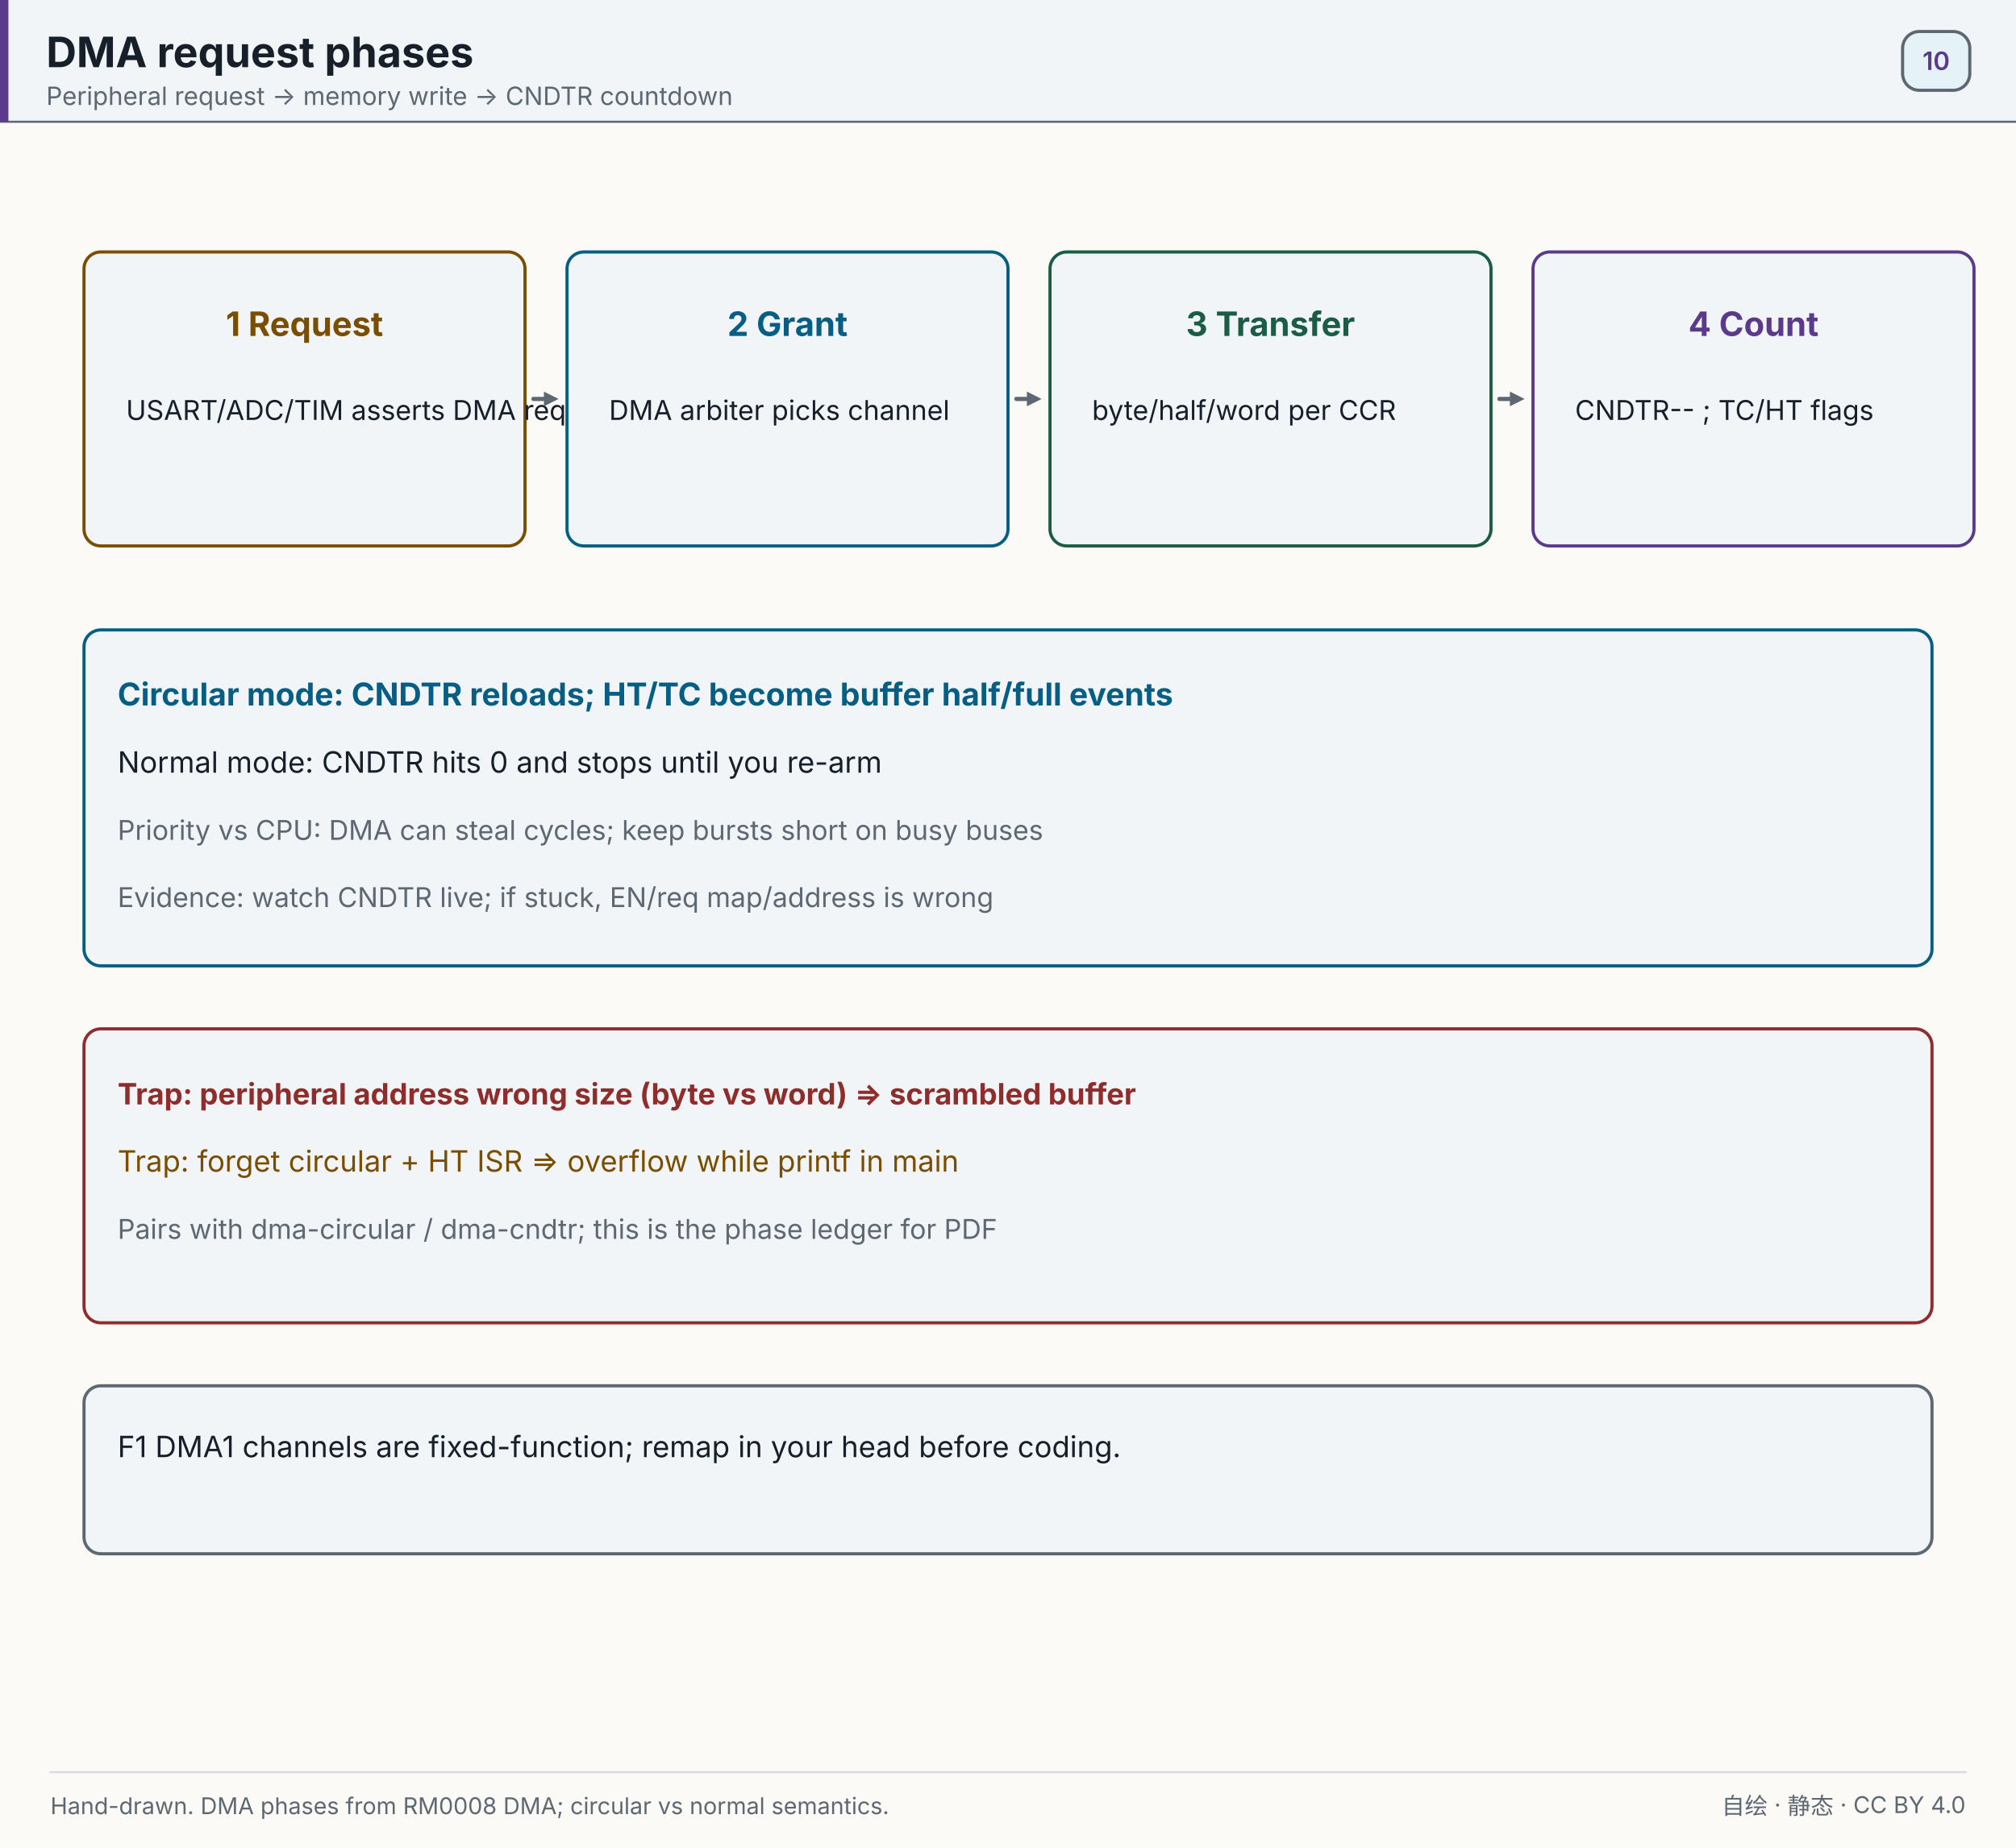
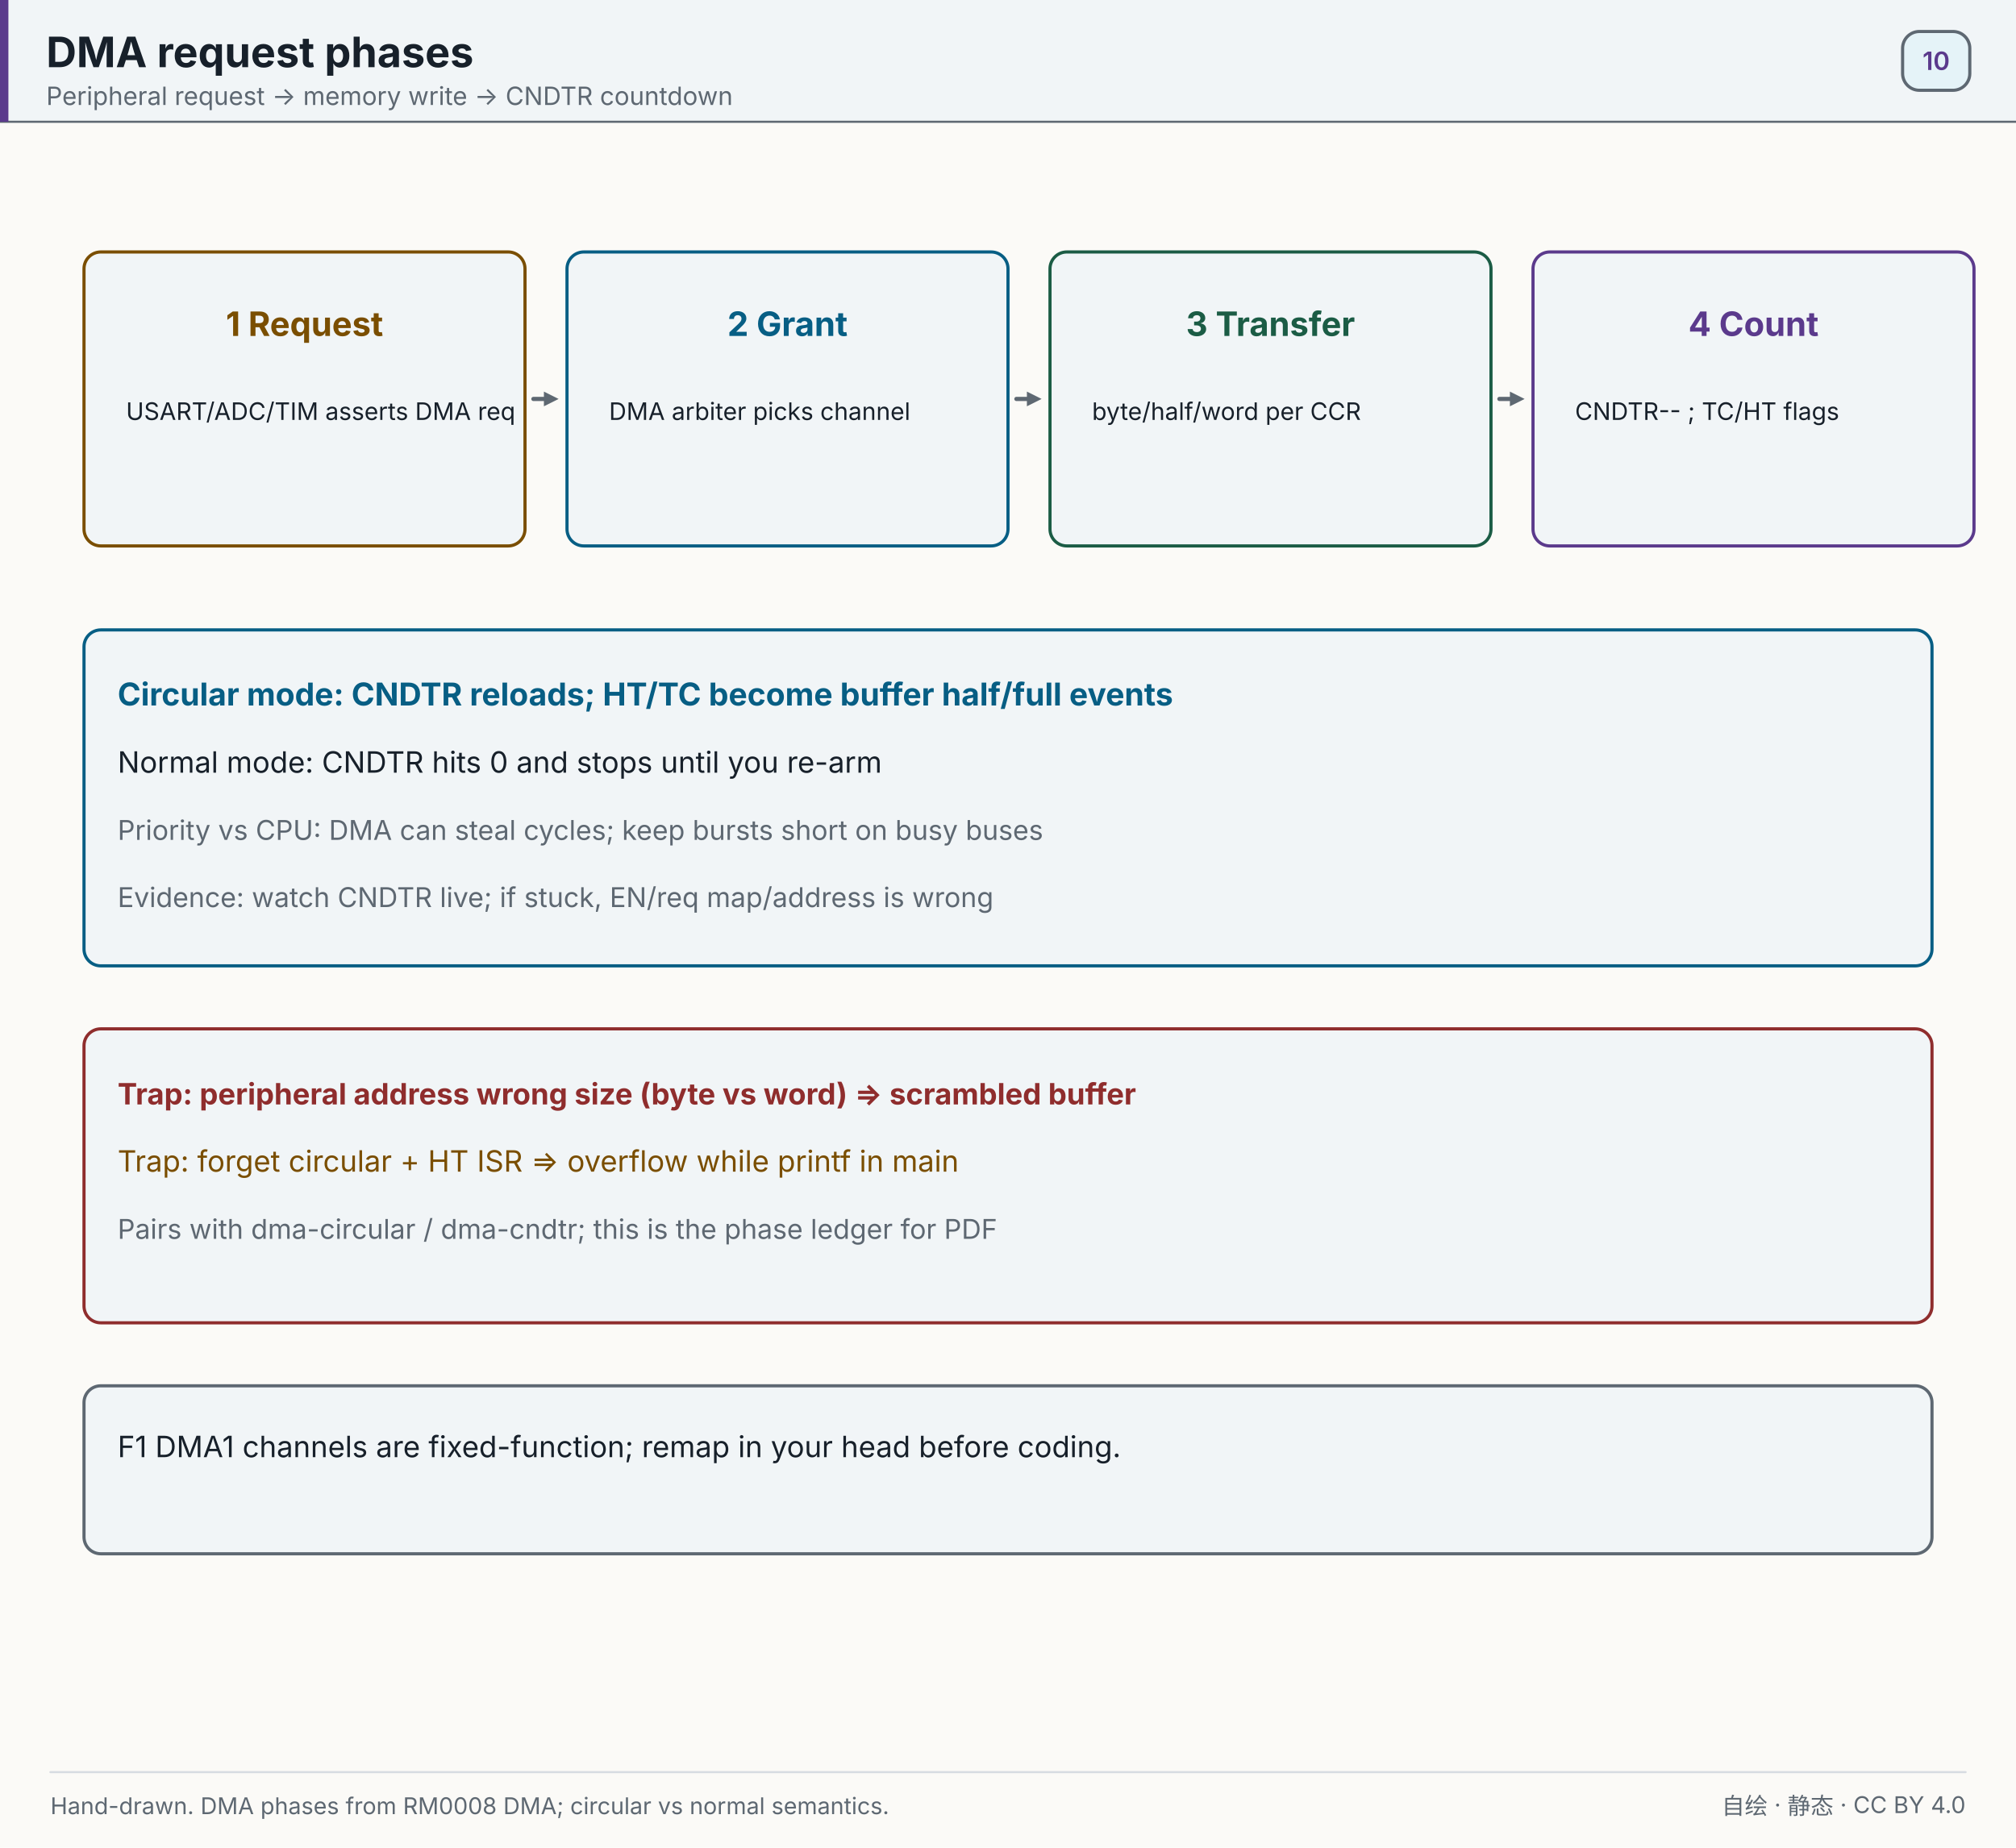
<svg xmlns="http://www.w3.org/2000/svg" width="960" height="880" viewBox="0 0 960 880" role="img" aria-label="DMA request phases">
  <rect x="0" y="0" width="960" height="880" fill="#fbfaf7" />
  <rect x="0" y="0" width="960" height="58" fill="#f1f5f7" opacity="1" />
  <line x1="0" y1="58" x2="960" y2="58" stroke="#5e6872" stroke-width="1" stroke-linecap="round" opacity="1" />
  <rect x="0" y="0" width="4" height="58" fill="#5b3a8c" opacity="1" />
  <text x="22" y="32" font-size="20" fill="#17202a" text-anchor="start" opacity="1" font-family="'PingFang SC','Hiragino Sans GB','Microsoft YaHei',system-ui,-apple-system,'Segoe UI',sans-serif" font-weight="700">DMA request phases</text>
  <text x="22" y="50" font-size="12" fill="#5e6872" text-anchor="start" opacity="1" font-family="'PingFang SC','Hiragino Sans GB','Microsoft YaHei',system-ui,-apple-system,'Segoe UI',sans-serif">Peripheral request -&gt; memory write -&gt; CNDTR countdown</text>
  <rect x="906" y="15" width="32" height="28" fill="#e5f3f8" opacity="1" rx="8" stroke="#5e6872" stroke-width="1.5" />
  <text x="922" y="33.32" font-size="12" fill="#5b3a8c" text-anchor="middle" opacity="1" font-family="'PingFang SC','Hiragino Sans GB','Microsoft YaHei',system-ui,-apple-system,'Segoe UI',sans-serif" font-weight="600">10</text>
  <rect x="40" y="120" width="210" height="140" fill="#f1f5f7" opacity="1" rx="8" stroke="#7a4e00" stroke-width="1.5" />
  <text x="145" y="160" font-size="16" fill="#7a4e00" text-anchor="middle" opacity="1" font-family="'PingFang SC','Hiragino Sans GB','Microsoft YaHei',system-ui,-apple-system,'Segoe UI',sans-serif" font-weight="700">1 Request</text>
-   <text x="60" y="200" font-size="13" fill="#17202a" text-anchor="start" opacity="1" font-family="'PingFang SC','Hiragino Sans GB','Microsoft YaHei',system-ui,-apple-system,'Segoe UI',sans-serif">USART/ADC/TIM asserts DMA req</text>
+   <text x="60" y="200" font-size="11.5" fill="#17202a" text-anchor="start" opacity="1" font-family="'PingFang SC','Hiragino Sans GB','Microsoft YaHei',system-ui,-apple-system,'Segoe UI',sans-serif">USART/ADC/TIM asserts DMA req</text>
  <line x1="254" y1="190" x2="259" y2="190" stroke="#5e6872" stroke-width="2" stroke-linecap="round" opacity="1" />
  <polygon points="266.00,190.00 259.00,193.50 259.00,186.50" fill="#5e6872" opacity="1" />
  <rect x="270" y="120" width="210" height="140" fill="#f1f5f7" opacity="1" rx="8" stroke="#075e84" stroke-width="1.5" />
  <text x="375" y="160" font-size="16" fill="#075e84" text-anchor="middle" opacity="1" font-family="'PingFang SC','Hiragino Sans GB','Microsoft YaHei',system-ui,-apple-system,'Segoe UI',sans-serif" font-weight="700">2 Grant</text>
-   <text x="290" y="200" font-size="13" fill="#17202a" text-anchor="start" opacity="1" font-family="'PingFang SC','Hiragino Sans GB','Microsoft YaHei',system-ui,-apple-system,'Segoe UI',sans-serif">DMA arbiter picks channel</text>
+   <text x="290" y="200" font-size="11.5" fill="#17202a" text-anchor="start" opacity="1" font-family="'PingFang SC','Hiragino Sans GB','Microsoft YaHei',system-ui,-apple-system,'Segoe UI',sans-serif">DMA arbiter picks channel</text>
  <line x1="484" y1="190" x2="489" y2="190" stroke="#5e6872" stroke-width="2" stroke-linecap="round" opacity="1" />
  <polygon points="496.00,190.00 489.00,193.50 489.00,186.50" fill="#5e6872" opacity="1" />
  <rect x="500" y="120" width="210" height="140" fill="#f1f5f7" opacity="1" rx="8" stroke="#1b5c45" stroke-width="1.5" />
  <text x="605" y="160" font-size="16" fill="#1b5c45" text-anchor="middle" opacity="1" font-family="'PingFang SC','Hiragino Sans GB','Microsoft YaHei',system-ui,-apple-system,'Segoe UI',sans-serif" font-weight="700">3 Transfer</text>
-   <text x="520" y="200" font-size="13" fill="#17202a" text-anchor="start" opacity="1" font-family="'PingFang SC','Hiragino Sans GB','Microsoft YaHei',system-ui,-apple-system,'Segoe UI',sans-serif">byte/half/word per CCR</text>
+   <text x="520" y="200" font-size="11.5" fill="#17202a" text-anchor="start" opacity="1" font-family="'PingFang SC','Hiragino Sans GB','Microsoft YaHei',system-ui,-apple-system,'Segoe UI',sans-serif">byte/half/word per CCR</text>
  <line x1="714" y1="190" x2="719" y2="190" stroke="#5e6872" stroke-width="2" stroke-linecap="round" opacity="1" />
  <polygon points="726.00,190.00 719.00,193.50 719.00,186.50" fill="#5e6872" opacity="1" />
  <rect x="730" y="120" width="210" height="140" fill="#f1f5f7" opacity="1" rx="8" stroke="#5b3a8c" stroke-width="1.5" />
  <text x="835" y="160" font-size="16" fill="#5b3a8c" text-anchor="middle" opacity="1" font-family="'PingFang SC','Hiragino Sans GB','Microsoft YaHei',system-ui,-apple-system,'Segoe UI',sans-serif" font-weight="700">4 Count</text>
-   <text x="750" y="200" font-size="13" fill="#17202a" text-anchor="start" opacity="1" font-family="'PingFang SC','Hiragino Sans GB','Microsoft YaHei',system-ui,-apple-system,'Segoe UI',sans-serif">CNDTR-- ; TC/HT flags</text>
+   <text x="750" y="200" font-size="11.5" fill="#17202a" text-anchor="start" opacity="1" font-family="'PingFang SC','Hiragino Sans GB','Microsoft YaHei',system-ui,-apple-system,'Segoe UI',sans-serif">CNDTR-- ; TC/HT flags</text>
  <rect x="40" y="300" width="880" height="160" fill="#f1f5f7" opacity="1" rx="8" stroke="#075e84" stroke-width="1.5" />
  <text x="56" y="336" font-size="15" fill="#075e84" text-anchor="start" opacity="1" font-family="'PingFang SC','Hiragino Sans GB','Microsoft YaHei',system-ui,-apple-system,'Segoe UI',sans-serif" font-weight="700">Circular mode: CNDTR reloads; HT/TC become buffer half/full events</text>
  <text x="56" y="368" font-size="14" fill="#17202a" text-anchor="start" opacity="1" font-family="'PingFang SC','Hiragino Sans GB','Microsoft YaHei',system-ui,-apple-system,'Segoe UI',sans-serif">Normal mode: CNDTR hits 0 and stops until you re-arm</text>
  <text x="56" y="400" font-size="13" fill="#5e6872" text-anchor="start" opacity="1" font-family="'PingFang SC','Hiragino Sans GB','Microsoft YaHei',system-ui,-apple-system,'Segoe UI',sans-serif">Priority vs CPU: DMA can steal cycles; keep bursts short on busy buses</text>
  <text x="56" y="432" font-size="13" fill="#5e6872" text-anchor="start" opacity="1" font-family="'PingFang SC','Hiragino Sans GB','Microsoft YaHei',system-ui,-apple-system,'Segoe UI',sans-serif">Evidence: watch CNDTR live; if stuck, EN/req map/address is wrong</text>
  <rect x="40" y="490" width="880" height="140" fill="#f1f5f7" opacity="1" rx="8" stroke="#8f2d2d" stroke-width="1.5" />
  <text x="56" y="526" font-size="14" fill="#8f2d2d" text-anchor="start" opacity="1" font-family="'PingFang SC','Hiragino Sans GB','Microsoft YaHei',system-ui,-apple-system,'Segoe UI',sans-serif" font-weight="700">Trap: peripheral address wrong size (byte vs word) =&gt; scrambled buffer</text>
  <text x="56" y="558" font-size="14" fill="#7a4e00" text-anchor="start" opacity="1" font-family="'PingFang SC','Hiragino Sans GB','Microsoft YaHei',system-ui,-apple-system,'Segoe UI',sans-serif">Trap: forget circular + HT ISR =&gt; overflow while printf in main</text>
  <text x="56" y="590" font-size="13" fill="#5e6872" text-anchor="start" opacity="1" font-family="'PingFang SC','Hiragino Sans GB','Microsoft YaHei',system-ui,-apple-system,'Segoe UI',sans-serif">Pairs with dma-circular / dma-cndtr; this is the phase ledger for PDF</text>
  <rect x="40" y="660" width="880" height="80" fill="#f1f5f7" opacity="1" rx="8" stroke="#5e6872" stroke-width="1.5" />
  <text x="56" y="694" font-size="14" fill="#17202a" text-anchor="start" opacity="1" font-family="'PingFang SC','Hiragino Sans GB','Microsoft YaHei',system-ui,-apple-system,'Segoe UI',sans-serif">F1 DMA1 channels are fixed-function; remap in your head before coding.</text>
  <line x1="24" y1="844" x2="936" y2="844" stroke="#d7dce1" stroke-width="1" stroke-linecap="round" opacity="1" />
  <text x="24" y="864" font-size="11" fill="#5e6872" text-anchor="start" opacity="1" font-family="'PingFang SC','Hiragino Sans GB','Microsoft YaHei',system-ui,-apple-system,'Segoe UI',sans-serif">Hand-drawn. DMA phases from RM0008 DMA; circular vs normal semantics.</text>
  <text x="936" y="864" font-size="11" fill="#5e6872" text-anchor="end" opacity="1" font-family="'PingFang SC','Hiragino Sans GB','Microsoft YaHei',system-ui,-apple-system,'Segoe UI',sans-serif">自绘 · 静态 · CC BY 4.0</text>
</svg>
